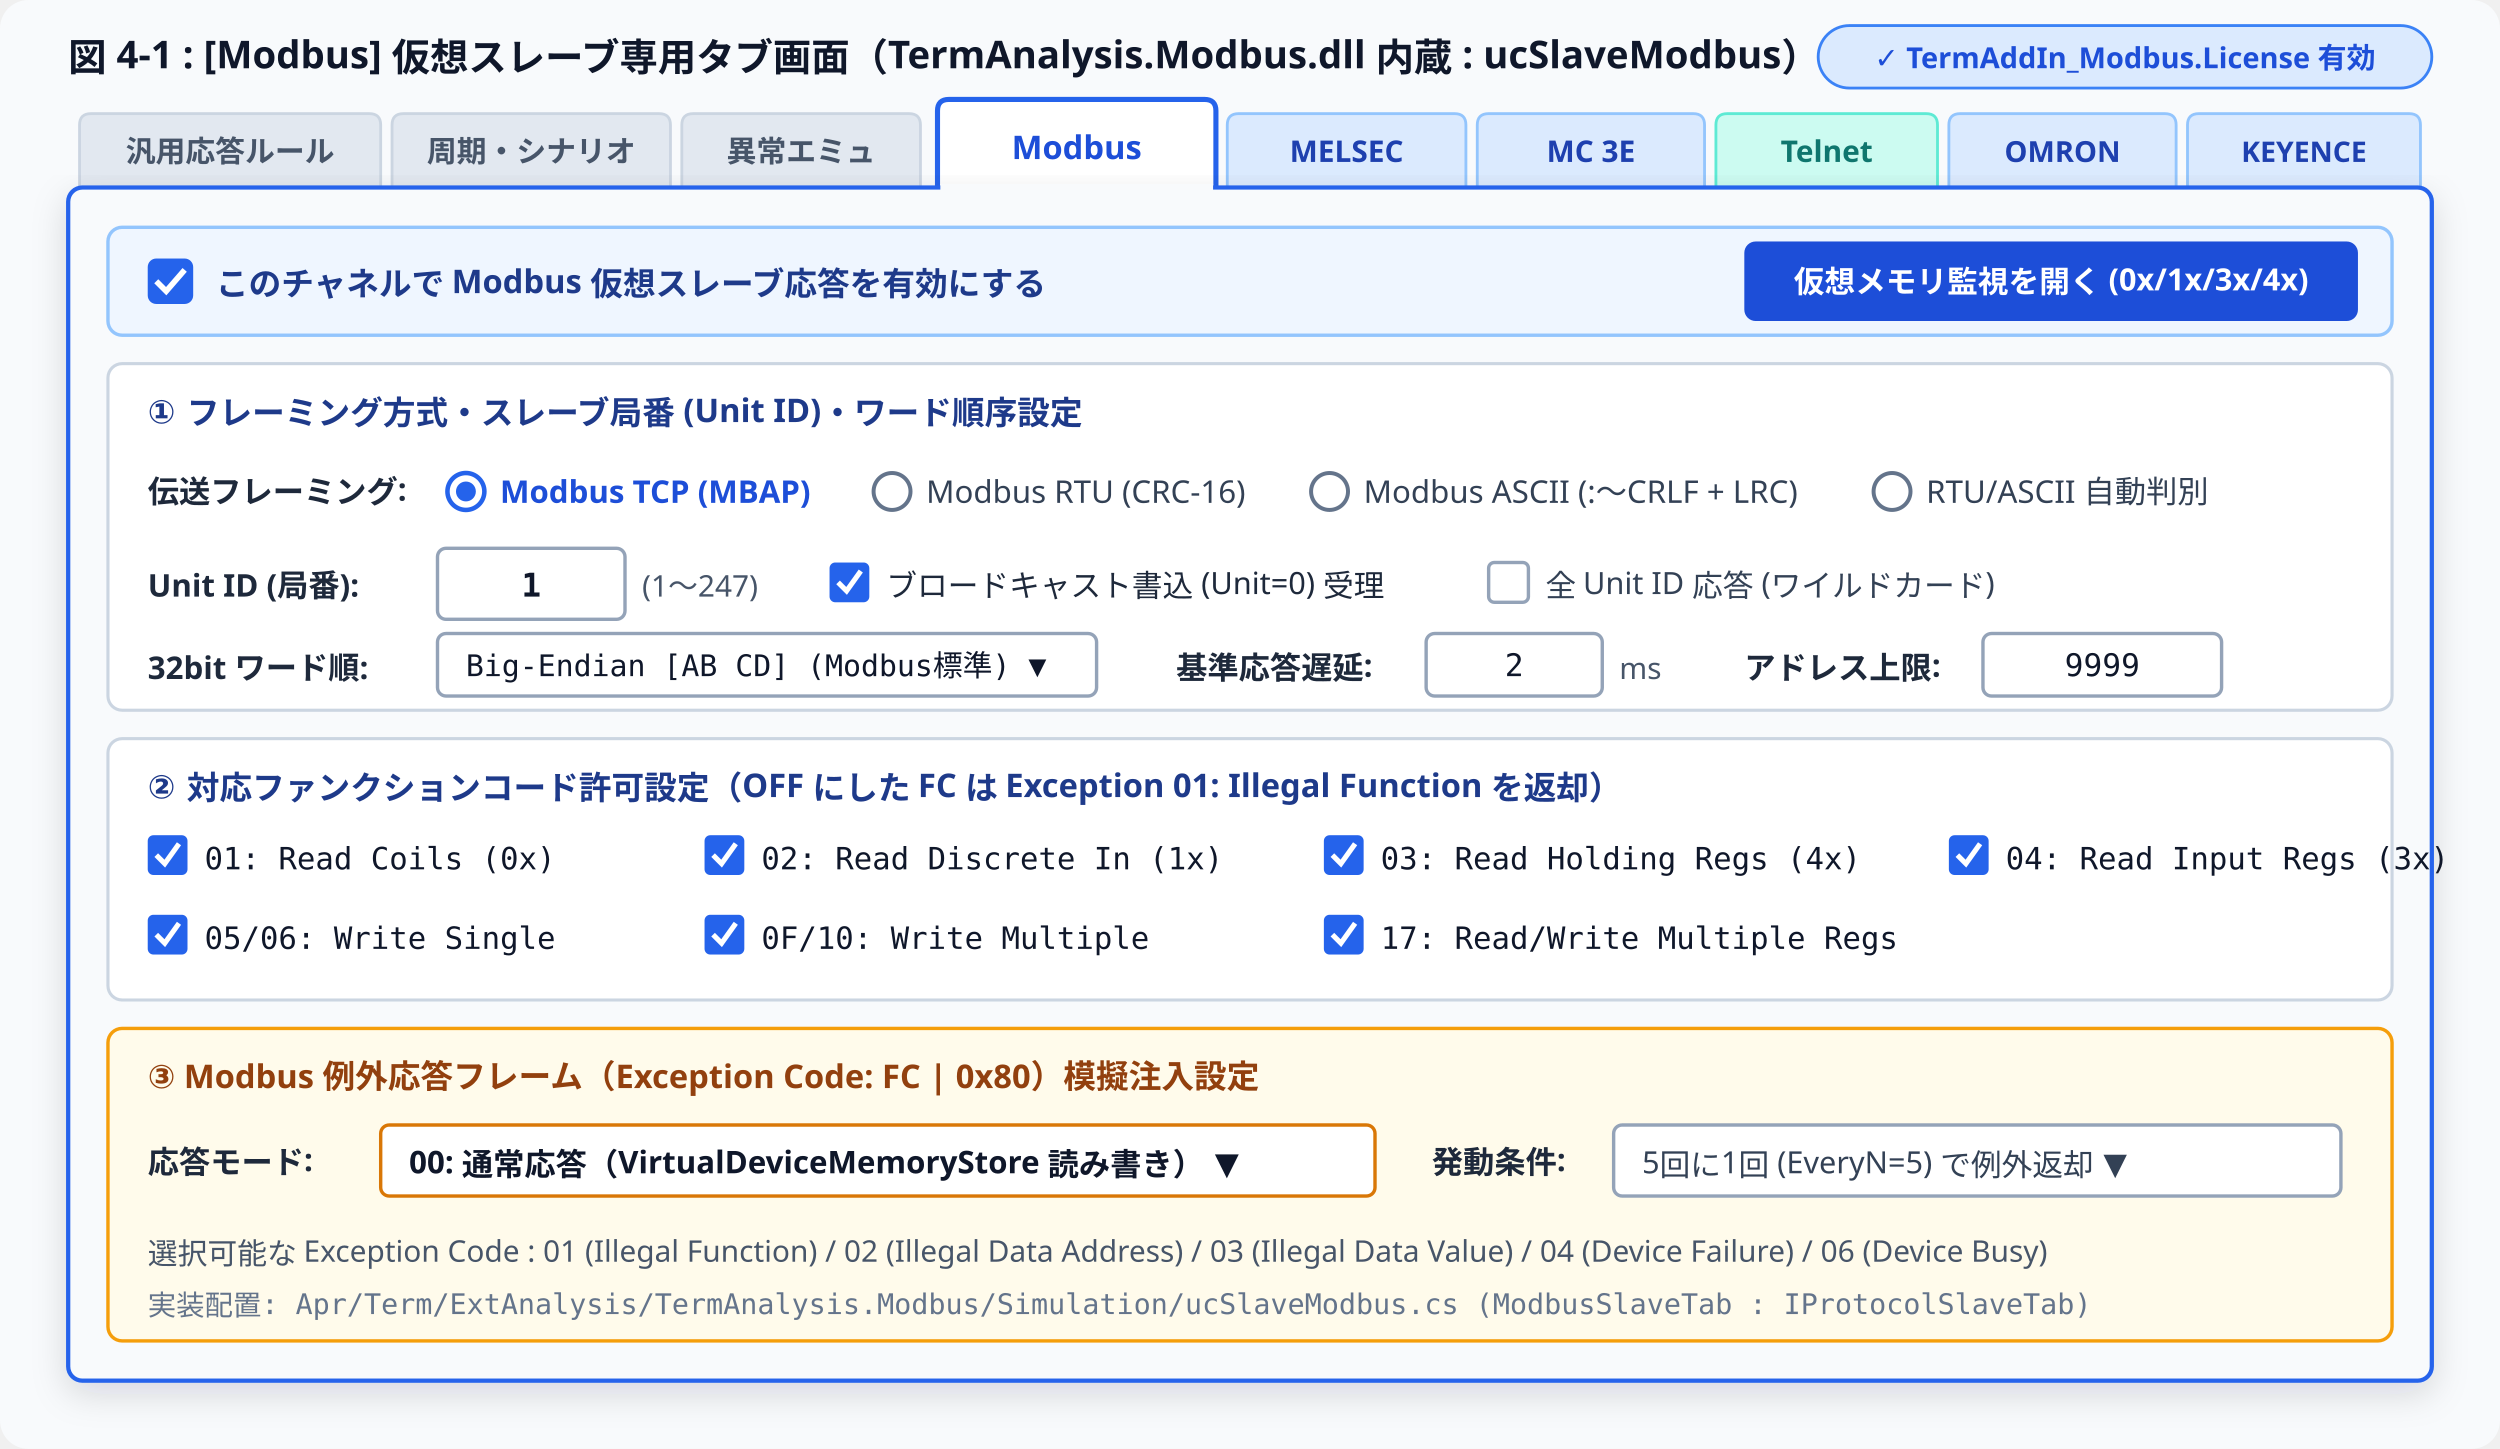
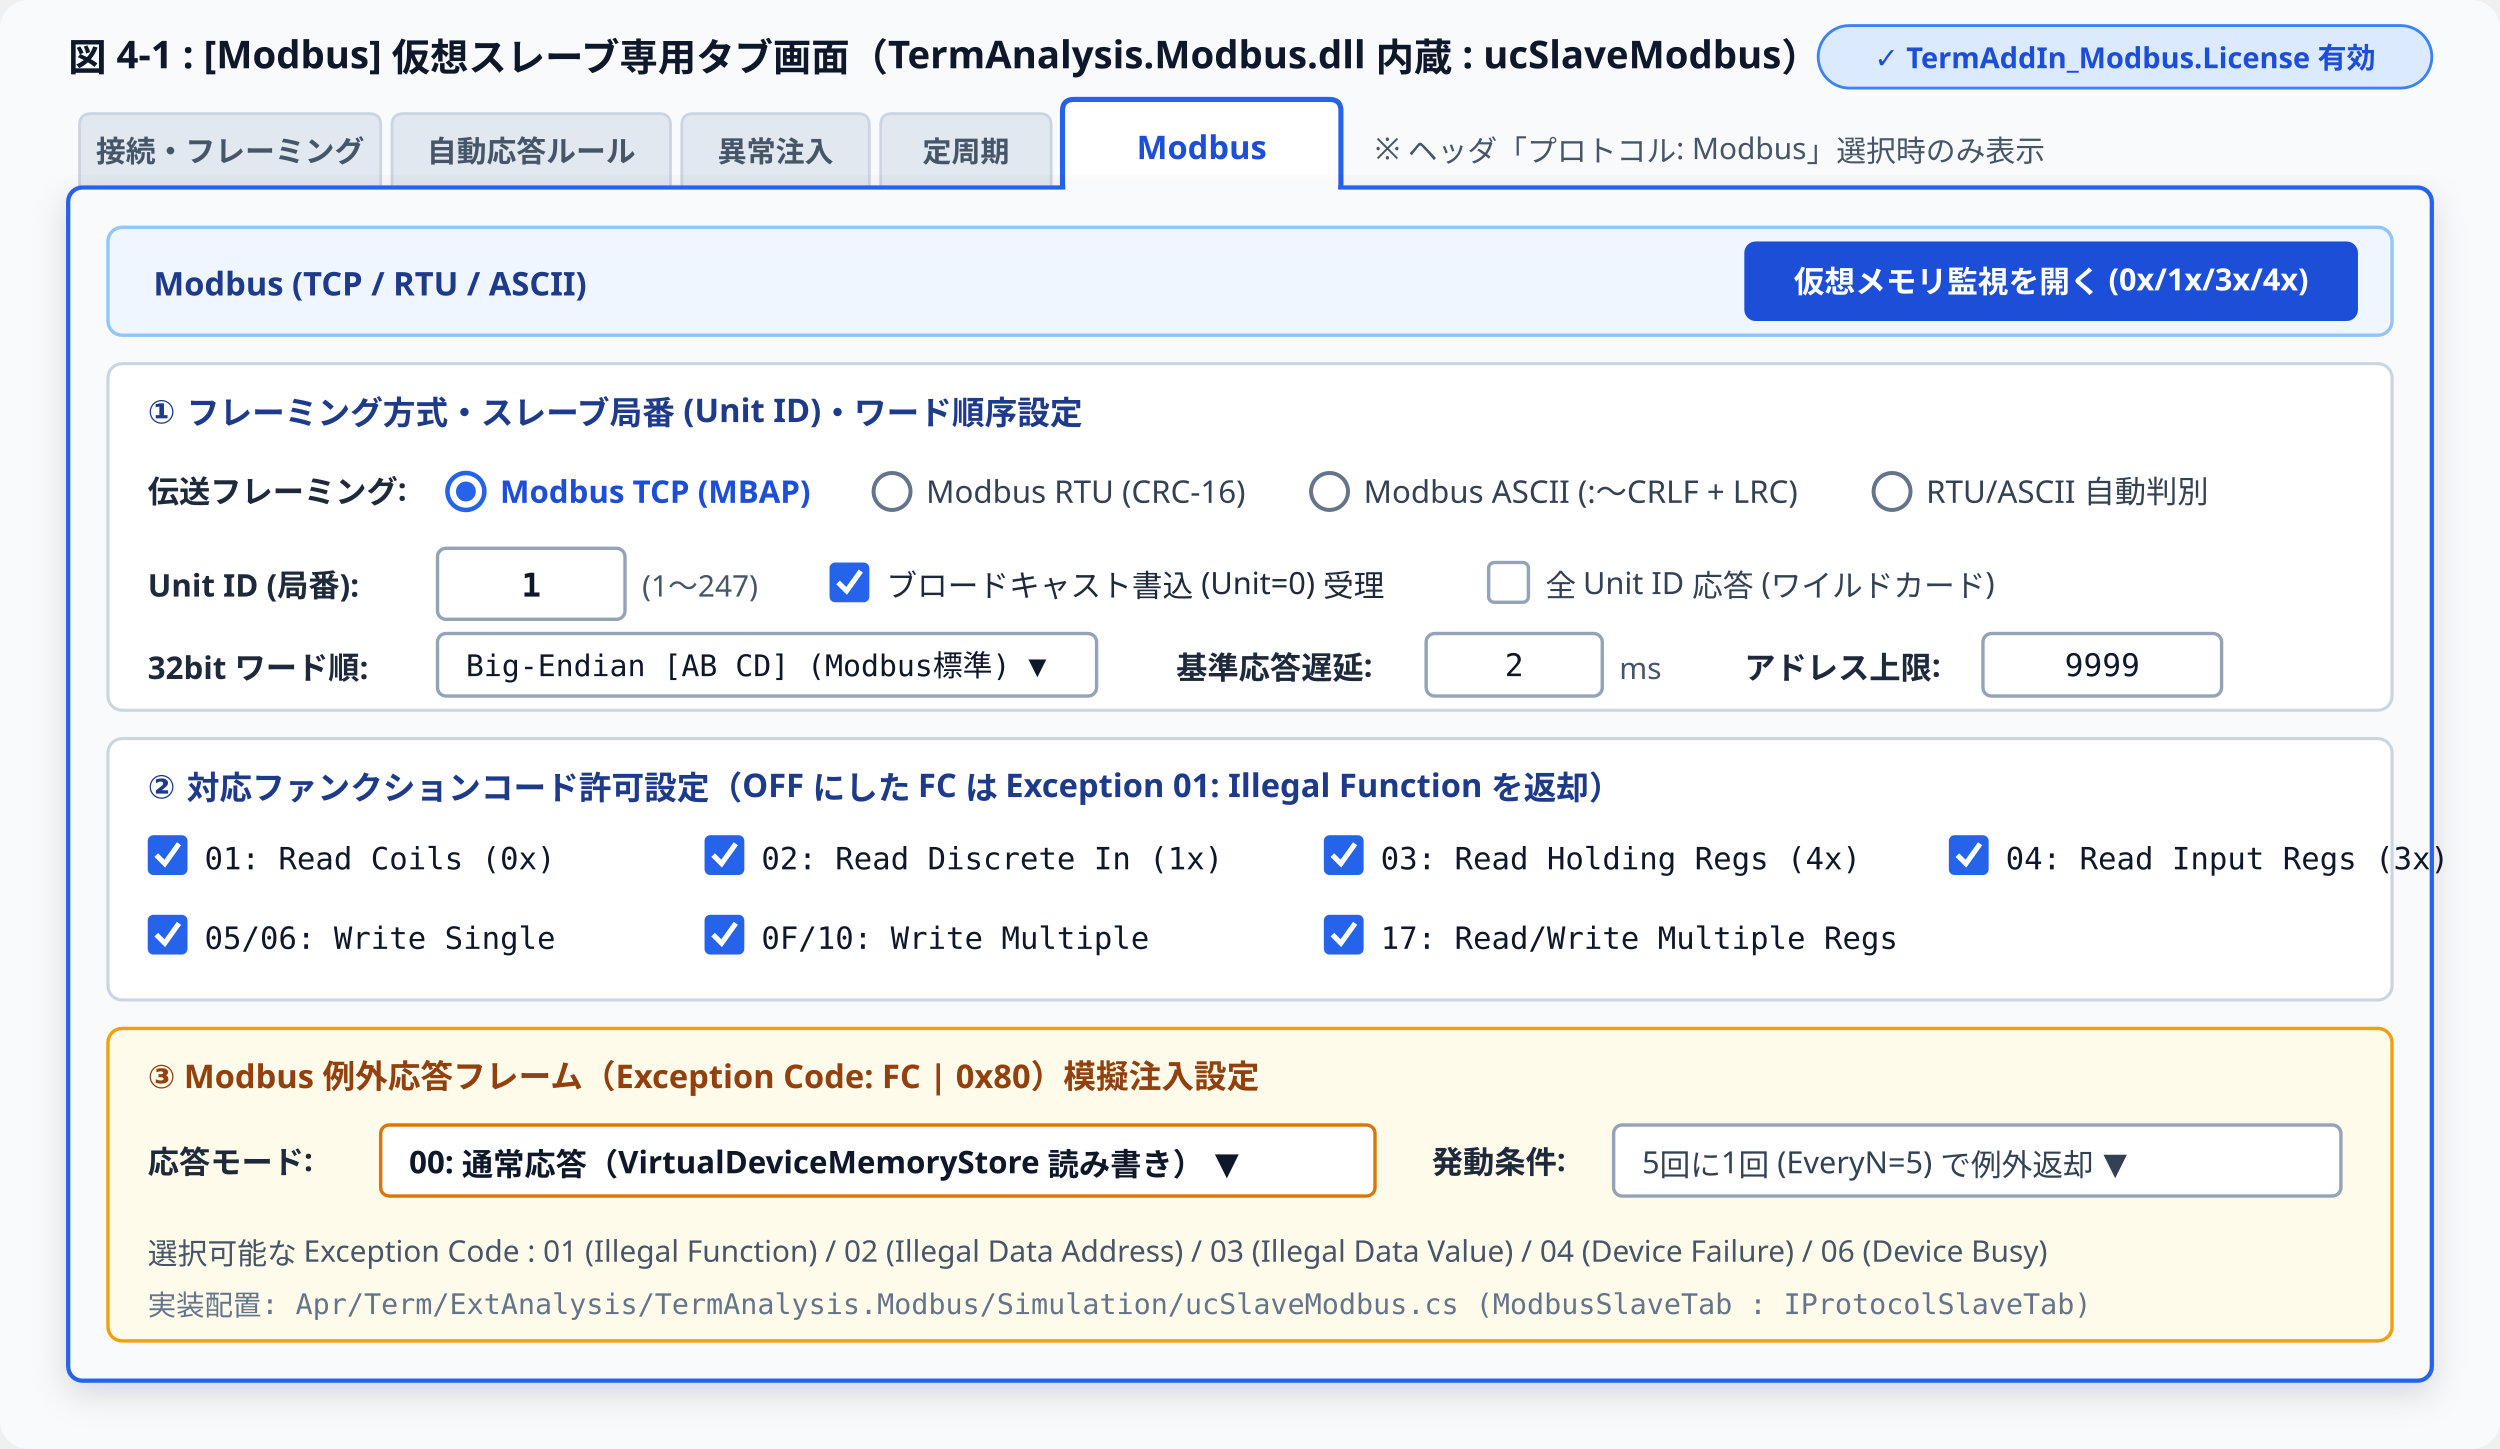
<svg xmlns="http://www.w3.org/2000/svg" width="880" height="510" viewBox="0 0 880 510">
  <defs>
    <filter id="cardShadow" x="-2%" y="-2%" width="104%" height="106%">
      <feDropShadow dx="0" dy="4" stdDeviation="6" flood-color="#0F172A" flood-opacity="0.14" />
    </filter>
    <style>
      .ui { font-family: 'Yu Gothic UI', 'Meiryo UI', 'Segoe UI', sans-serif; }
      .mono { font-family: 'Consolas', 'BIZ UDGothic', 'MS Gothic', monospace; }
      .lbl { font-family: 'Yu Gothic UI', 'Meiryo UI', sans-serif; font-size: 11px; font-weight: 700; fill: #1E293B; }
      .sub { font-family: 'Yu Gothic UI', 'Meiryo UI', sans-serif; font-size: 10.5px; fill: #475569; }
      .inp { fill: #FFFFFF; stroke: #94A3B8; stroke-width: 1.2; rx: 3; }
      .grp { fill: #FFFFFF; stroke: #CBD5E1; stroke-width: 1.1; rx: 5; }
      .grp-hdr { font-family: 'Yu Gothic UI', 'Meiryo UI', sans-serif; font-size: 11.5px; font-weight: 700; fill: #1E3A8A; }
    </style>
  </defs>
  <rect x="0" y="0" width="880" height="510" fill="#F8FAFC" rx="10" />
  <text x="24" y="25" class="ui" font-size="13.5" font-weight="700" fill="#0F172A">図 4-1 : [Modbus] 仮想スレーブ専用タブ画面（TermAnalysis.Modbus.dll 内蔵 : ucSlaveModbus）</text>
  <rect x="640" y="9" width="216" height="22" rx="11" fill="#DBEAFE" stroke="#3B82F6" stroke-width="1" />
  <text x="748" y="24" class="ui" font-size="10.2" font-weight="700" fill="#1D4ED8" text-anchor="middle">✓ TermAddIn_Modbus.License 有効</text>
  <path d="M 28 66 L 28 44 Q 28 40 32 40 L 130 40 Q 134 40 134 44 L 134 66 Z" fill="#E2E8F0" stroke="#CBD5E1" stroke-width="1" />
-   <text x="81" y="57" class="ui" font-size="10.5" font-weight="600" fill="#475569" text-anchor="middle">汎用応答ルール</text>
+   <text x="81" y="57" class="ui" font-size="10.5" font-weight="600" fill="#475569" text-anchor="middle">接続・フレーミング</text>
  <path d="M 138 66 L 138 44 Q 138 40 142 40 L 232 40 Q 236 40 236 44 L 236 66 Z" fill="#E2E8F0" stroke="#CBD5E1" stroke-width="1" />
-   <text x="187" y="57" class="ui" font-size="10.5" font-weight="600" fill="#475569" text-anchor="middle">周期・シナリオ</text>
-   <path d="M 240 66 L 240 44 Q 240 40 244 40 L 320 40 Q 324 40 324 44 L 324 66 Z" fill="#E2E8F0" stroke="#CBD5E1" stroke-width="1" />
-   <text x="282" y="57" class="ui" font-size="10.5" font-weight="600" fill="#475569" text-anchor="middle">異常エミュ</text>
-   <path d="M 330 67 L 330 39 Q 330 35 334 35 L 424 35 Q 428 35 428 39 L 428 67 Z" fill="#FFFFFF" stroke="#2563EB" stroke-width="1.8" />
-   <text x="379" y="56" class="ui" font-size="11.5" font-weight="700" fill="#1D4ED8" text-anchor="middle">Modbus</text>
-   <path d="M 432 66 L 432 44 Q 432 40 436 40 L 512 40 Q 516 40 516 44 L 516 66 Z" fill="#DBEAFE" stroke="#93C5FD" stroke-width="1" />
-   <text x="474" y="57" class="ui" font-size="10.5" font-weight="600" fill="#1E40AF" text-anchor="middle">MELSEC</text>
-   <path d="M 520 66 L 520 44 Q 520 40 524 40 L 596 40 Q 600 40 600 44 L 600 66 Z" fill="#DBEAFE" stroke="#93C5FD" stroke-width="1" />
-   <text x="560" y="57" class="ui" font-size="10.5" font-weight="600" fill="#1E40AF" text-anchor="middle">MC 3E</text>
-   <path d="M 604 66 L 604 44 Q 604 40 608 40 L 678 40 Q 682 40 682 44 L 682 66 Z" fill="#CCFBF1" stroke="#5EEAD4" stroke-width="1" />
-   <text x="643" y="57" class="ui" font-size="10.5" font-weight="600" fill="#0F766E" text-anchor="middle">Telnet</text>
-   <path d="M 686 66 L 686 44 Q 686 40 690 40 L 762 40 Q 766 40 766 44 L 766 66 Z" fill="#DBEAFE" stroke="#93C5FD" stroke-width="1" />
-   <text x="726" y="57" class="ui" font-size="10.2" font-weight="600" fill="#1E40AF" text-anchor="middle">OMRON</text>
-   <path d="M 770 66 L 770 44 Q 770 40 774 40 L 848 40 Q 852 40 852 44 L 852 66 Z" fill="#DBEAFE" stroke="#93C5FD" stroke-width="1" />
-   <text x="811" y="57" class="ui" font-size="10.0" font-weight="600" fill="#1E40AF" text-anchor="middle">KEYENCE</text>
+   <text x="187" y="57" class="ui" font-size="10.5" font-weight="600" fill="#475569" text-anchor="middle">自動応答ルール</text>
+   <path d="M 240 66 L 240 44 Q 240 40 244 40 L 302 40 Q 306 40 306 44 L 306 66 Z" fill="#E2E8F0" stroke="#CBD5E1" stroke-width="1" />
+   <text x="273" y="57" class="ui" font-size="10.2" font-weight="600" fill="#475569" text-anchor="middle">異常注入</text>
+   <path d="M 310 66 L 310 44 Q 310 40 314 40 L 366 40 Q 370 40 370 44 L 370 66 Z" fill="#E2E8F0" stroke="#CBD5E1" stroke-width="1" />
+   <text x="340" y="57" class="ui" font-size="10.2" font-weight="600" fill="#475569" text-anchor="middle">定周期</text>
+   <path d="M 374 67 L 374 39 Q 374 35 378 35 L 468 35 Q 472 35 472 39 L 472 67 Z" fill="#FFFFFF" stroke="#2563EB" stroke-width="1.8" />
+   <text x="423" y="56" class="ui" font-size="11.5" font-weight="700" fill="#1D4ED8" text-anchor="middle">Modbus</text>
+   <text x="484" y="56" class="sub" font-size="9.8">※ ヘッダ「プロトコル: Modbus」選択時のみ表示</text>
  <g filter="url(#cardShadow)">
    <rect x="24" y="66" width="832" height="420" rx="5" fill="#F8FAFC" stroke="#2563EB" stroke-width="1.5" />
  </g>
-   <line x1="331" y1="66" x2="427" y2="66" stroke="#F8FAFC" stroke-width="2.5" />
+   <line x1="375" y1="66" x2="471" y2="66" stroke="#F8FAFC" stroke-width="2.5" />
  <rect x="38" y="80" width="804" height="38" rx="5" fill="#EFF6FF" stroke="#93C5FD" stroke-width="1.2" />
-   <rect x="52" y="91" width="16" height="16" rx="3" fill="#2563EB" />
-   <path d="M 55 99 L 58.5 102.5 L 65 95" stroke="#FFFFFF" stroke-width="2" fill="none" />
-   <text x="76" y="104" class="ui" font-size="11.5" font-weight="700" fill="#1E3A8A">このチャネルで Modbus 仮想スレーブ応答を有効にする</text>
+   <text x="54" y="104" class="ui" font-size="11.5" font-weight="700" fill="#1E3A8A">Modbus (TCP / RTU / ASCII)</text>
  <rect x="614" y="85" width="216" height="28" rx="4" fill="#1D4ED8" />
  <text x="722" y="103" class="ui" font-size="10.8" font-weight="700" fill="#FFFFFF" text-anchor="middle">仮想メモリ監視を開く (0x/1x/3x/4x)</text>
  <rect x="38" y="128" width="804" height="122" class="grp" />
  <text x="52" y="149" class="grp-hdr">① フレーミング方式・スレーブ局番 (Unit ID)・ワード順序設定</text>
  <text x="52" y="177" class="lbl">伝送フレーミング:</text>
  <circle cx="164" cy="173" r="6.5" fill="#FFFFFF" stroke="#2563EB" stroke-width="1.6" />
  <circle cx="164" cy="173" r="3.5" fill="#2563EB" />
  <text x="176" y="177" class="ui" font-size="11" font-weight="700" fill="#1D4ED8">Modbus TCP (MBAP)</text>
  <circle cx="314" cy="173" r="6.5" fill="#FFFFFF" stroke="#64748B" stroke-width="1.4" />
  <text x="326" y="177" class="ui" font-size="11" fill="#334155">Modbus RTU (CRC-16)</text>
  <circle cx="468" cy="173" r="6.5" fill="#FFFFFF" stroke="#64748B" stroke-width="1.4" />
  <text x="480" y="177" class="ui" font-size="11" fill="#334155">Modbus ASCII (:〜CRLF + LRC)</text>
  <circle cx="666" cy="173" r="6.5" fill="#FFFFFF" stroke="#64748B" stroke-width="1.4" />
  <text x="678" y="177" class="ui" font-size="11" fill="#334155">RTU/ASCII 自動判別</text>
  <text x="52" y="210" class="lbl">Unit ID (局番):</text>
  <rect x="154" y="193" width="66" height="25" class="inp" />
  <text x="187" y="210" class="mono" font-size="11.5" font-weight="700" fill="#0F172A" text-anchor="middle">1</text>
  <text x="226" y="210" class="sub">(1〜247)</text>
  <rect x="292" y="198" width="14" height="14" rx="2" fill="#2563EB" />
  <path d="M 295 205 L 298 208 L 303 201" stroke="#FFFFFF" stroke-width="1.8" fill="none" />
  <text x="312" y="210" class="ui" font-size="10.8" fill="#1E293B">ブロードキャスト書込 (Unit=0) 受理</text>
  <rect x="524" y="198" width="14" height="14" rx="2" fill="#FFFFFF" stroke="#94A3B8" stroke-width="1.2" />
  <text x="544" y="210" class="ui" font-size="10.8" fill="#334155">全 Unit ID 応答 (ワイルドカード)</text>
  <text x="52" y="239" class="lbl">32bit ワード順:</text>
  <rect x="154" y="223" width="232" height="22" class="inp" />
  <text x="164" y="238" class="mono" font-size="10.5" fill="#0F172A">Big-Endian [AB CD] (Modbus標準) ▼</text>
  <text x="414" y="239" class="lbl">基準応答遅延:</text>
  <rect x="502" y="223" width="62" height="22" class="inp" />
  <text x="533" y="238" class="mono" font-size="11" fill="#0F172A" text-anchor="middle">2</text>
  <text x="570" y="239" class="sub">ms</text>
  <text x="614" y="239" class="lbl">アドレス上限:</text>
  <rect x="698" y="223" width="84" height="22" class="inp" />
  <text x="740" y="238" class="mono" font-size="11" fill="#0F172A" text-anchor="middle">9999</text>
  <rect x="38" y="260" width="804" height="92" class="grp" />
  <text x="52" y="281" class="grp-hdr">② 対応ファンクションコード許可設定（OFF にした FC は Exception 01: Illegal Function を返却）</text>
  <g transform="translate(52, 294)">
    <rect x="0" y="0" width="14" height="14" rx="2" fill="#2563EB" />
    <path d="M 3 7 L 6 10 L 11 3" stroke="#FFFFFF" stroke-width="1.8" fill="none" />
    <text x="20" y="12" class="mono" font-size="10.8" fill="#0F172A">01: Read Coils (0x)</text>
    <rect x="196" y="0" width="14" height="14" rx="2" fill="#2563EB" />
    <path d="M 199 7 L 202 10 L 207 3" stroke="#FFFFFF" stroke-width="1.8" fill="none" />
    <text x="216" y="12" class="mono" font-size="10.8" fill="#0F172A">02: Read Discrete In (1x)</text>
    <rect x="414" y="0" width="14" height="14" rx="2" fill="#2563EB" />
    <path d="M 417 7 L 420 10 L 425 3" stroke="#FFFFFF" stroke-width="1.8" fill="none" />
    <text x="434" y="12" class="mono" font-size="10.8" fill="#0F172A">03: Read Holding Regs (4x)</text>
    <rect x="634" y="0" width="14" height="14" rx="2" fill="#2563EB" />
    <path d="M 637 7 L 640 10 L 645 3" stroke="#FFFFFF" stroke-width="1.8" fill="none" />
    <text x="654" y="12" class="mono" font-size="10.8" fill="#0F172A">04: Read Input Regs (3x)</text>
    <rect x="0" y="28" width="14" height="14" rx="2" fill="#2563EB" />
    <path d="M 3 35 L 6 38 L 11 31" stroke="#FFFFFF" stroke-width="1.8" fill="none" />
    <text x="20" y="40" class="mono" font-size="10.8" fill="#0F172A">05/06: Write Single</text>
    <rect x="196" y="28" width="14" height="14" rx="2" fill="#2563EB" />
    <path d="M 199 35 L 202 38 L 207 31" stroke="#FFFFFF" stroke-width="1.8" fill="none" />
    <text x="216" y="40" class="mono" font-size="10.8" fill="#0F172A">0F/10: Write Multiple</text>
    <rect x="414" y="28" width="14" height="14" rx="2" fill="#2563EB" />
    <path d="M 417 35 L 420 38 L 425 31" stroke="#FFFFFF" stroke-width="1.8" fill="none" />
    <text x="434" y="40" class="mono" font-size="10.8" fill="#0F172A">17: Read/Write Multiple Regs</text>
  </g>
  <rect x="38" y="362" width="804" height="110" rx="5" fill="#FFFBEB" stroke="#F59E0B" stroke-width="1.2" />
  <text x="52" y="383" class="ui" font-size="11.5" font-weight="700" fill="#92400E">③ Modbus 例外応答フレーム（Exception Code: FC | 0x80）模擬注入設定</text>
  <text x="52" y="413" class="lbl">応答モード:</text>
  <rect x="134" y="396" width="350" height="25" fill="#FFFFFF" stroke="#D97706" stroke-width="1.2" rx="3" />
  <text x="144" y="413" class="ui" font-size="11" font-weight="700" fill="#0F172A">00: 通常応答（VirtualDeviceMemoryStore 読み書き） ▼</text>
  <text x="504" y="413" class="lbl">発動条件:</text>
  <rect x="568" y="396" width="256" height="25" class="inp" />
  <text x="578" y="413" class="ui" font-size="10.8" fill="#334155">5回に1回 (EveryN=5) で例外返却 ▼</text>
  <text x="52" y="445" class="sub">選択可能な Exception Code :  01 (Illegal Function) / 02 (Illegal Data Address) / 03 (Illegal Data Value) / 04 (Device Failure) / 06 (Device Busy)</text>
  <text x="52" y="463" class="mono" font-size="10" fill="#64748B">実装配置: Apr/Term/ExtAnalysis/TermAnalysis.Modbus/Simulation/ucSlaveModbus.cs (ModbusSlaveTab : IProtocolSlaveTab)</text>
</svg>
